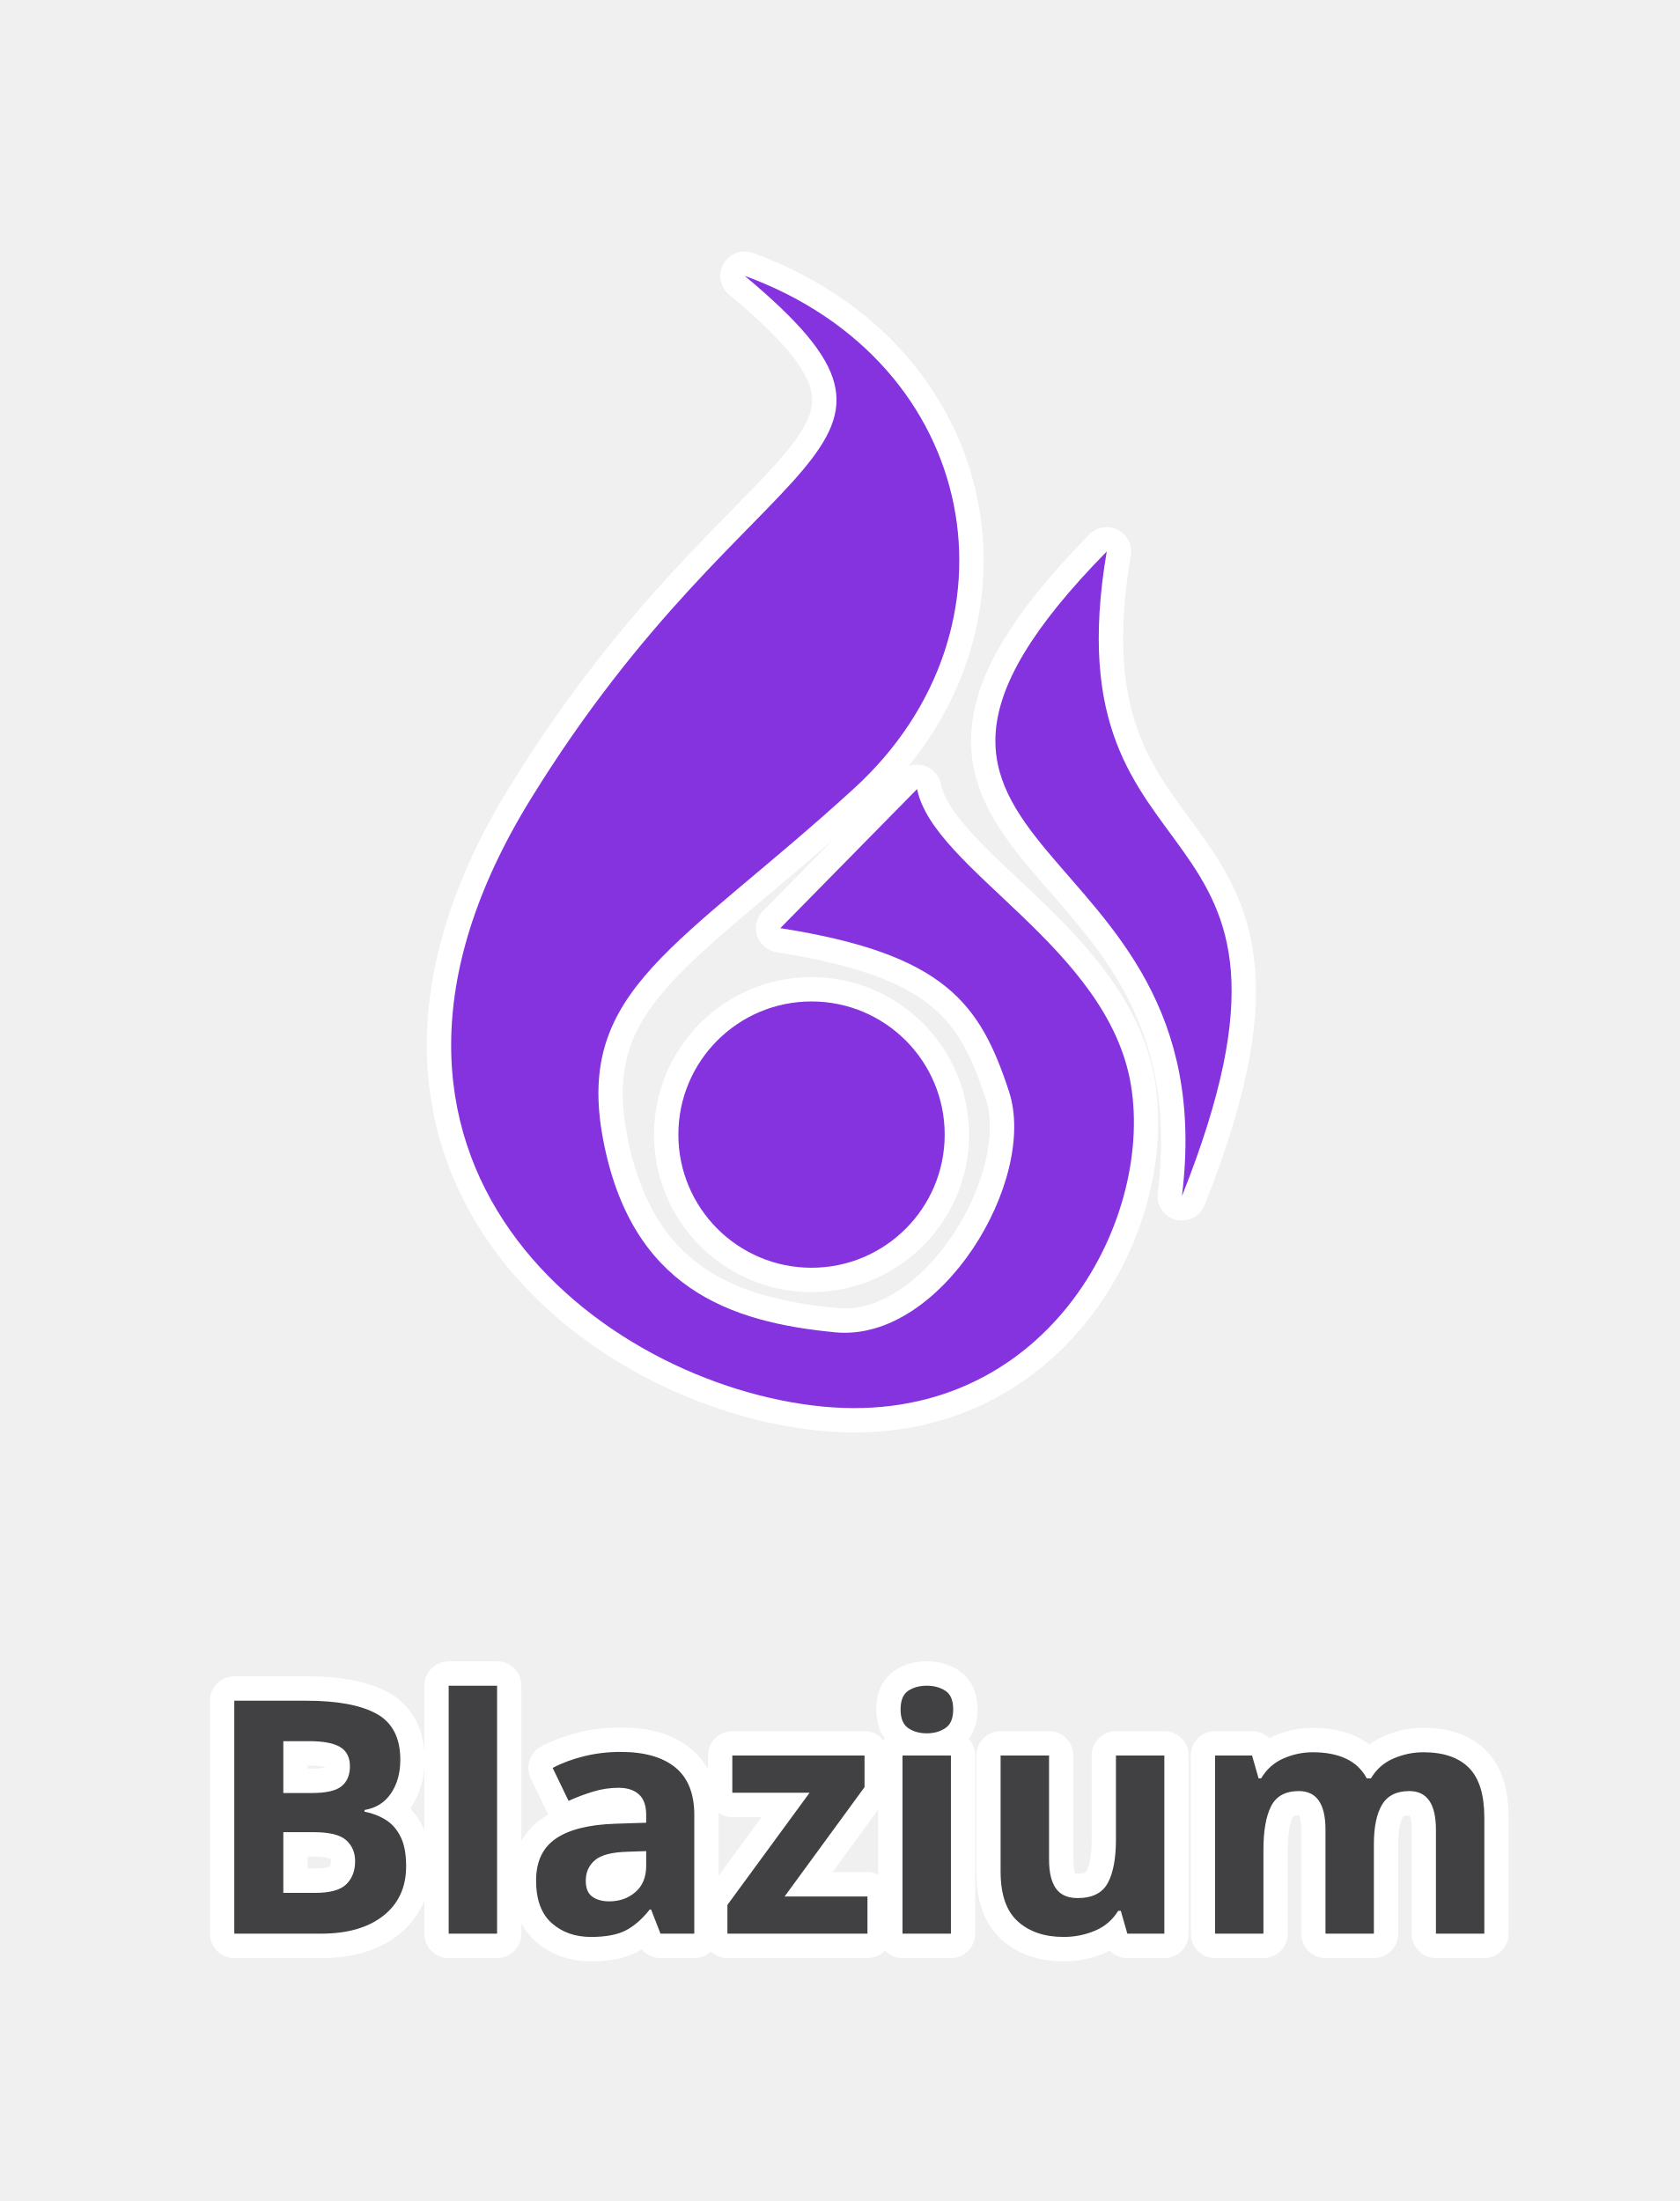
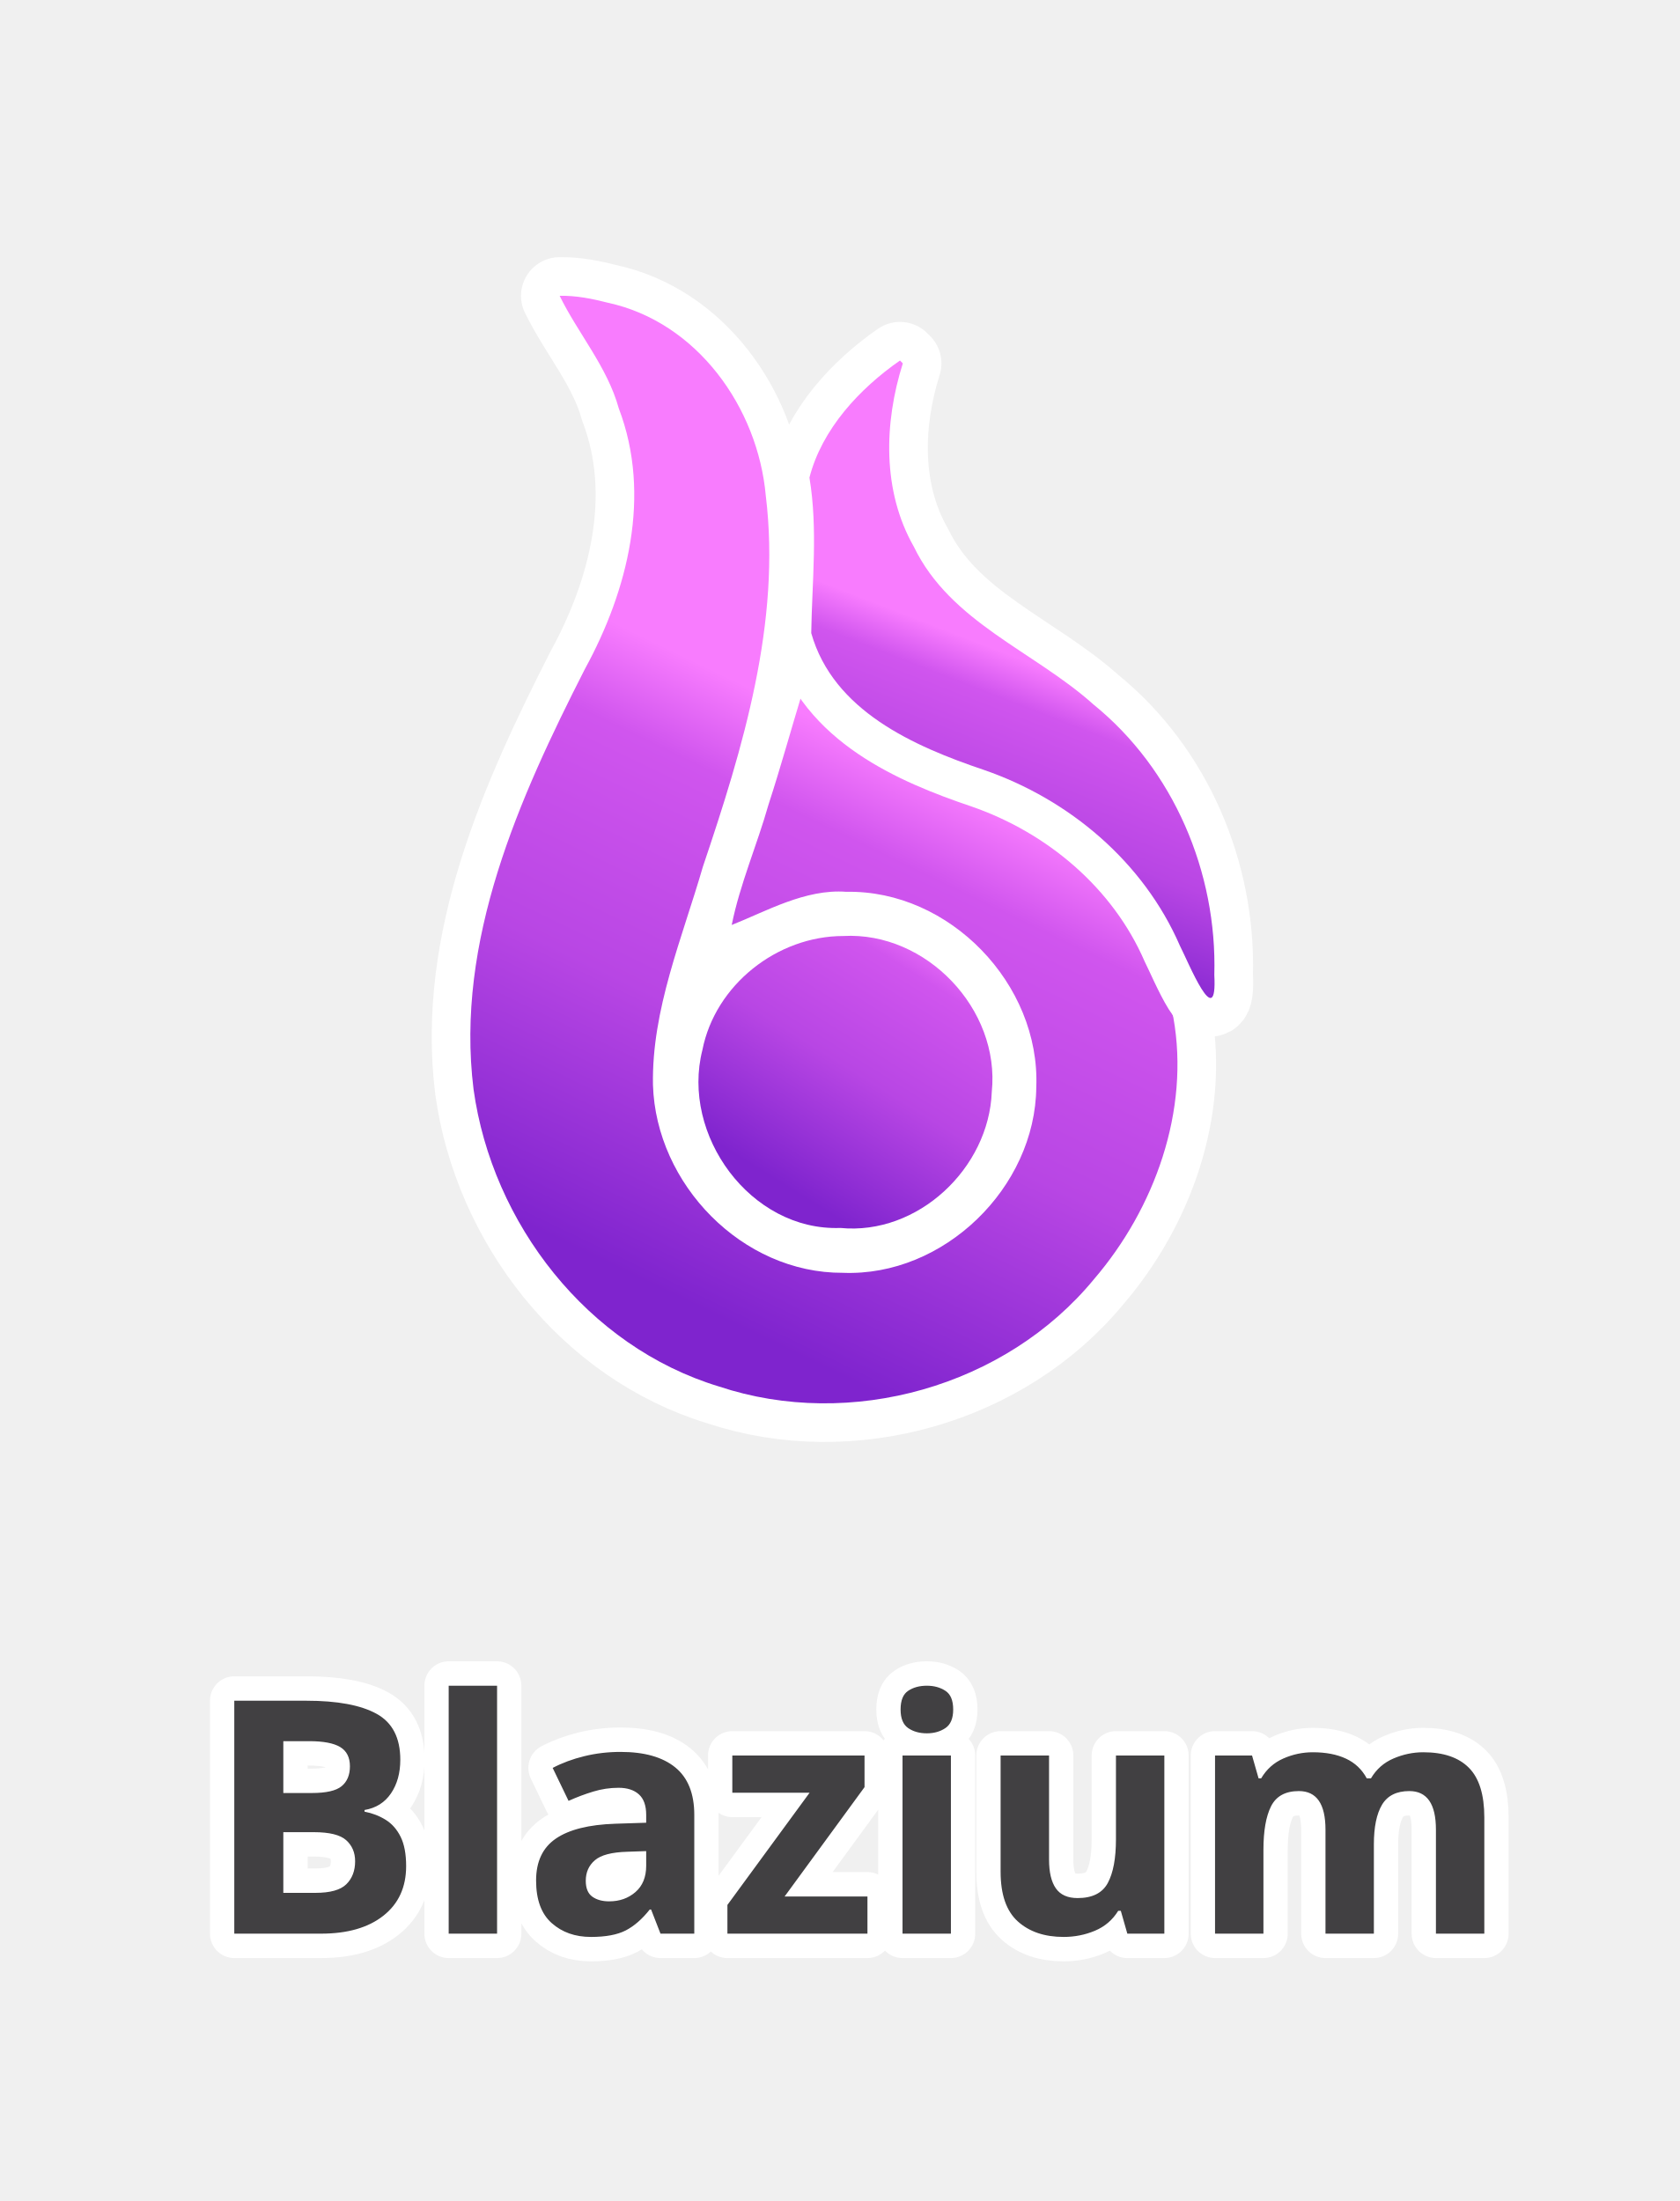
- <svg xmlns="http://www.w3.org/2000/svg" width="2000" height="2621.254" viewBox="0 0 529.167 693.54" version="1.1" id="svg1" xml:space="preserve">
-   <defs id="defs1" />
+ <svg xmlns="http://www.w3.org/2000/svg" xmlns:xlink="http://www.w3.org/1999/xlink" width="2000" height="2621.254" viewBox="0 0 529.167 693.54" version="1.1" id="svg1" xml:space="preserve">
+   <defs id="defs1">
+     <linearGradient xlink:href="#c" id="g" x1="635.831" x2="721.822" y1="589.778" y2="368.408" gradientUnits="userSpaceOnUse" gradientTransform="matrix(0.3801701,0,0,0.3801701,68.29968,75.792)" />
+     <linearGradient id="c">
+       <stop offset=".045" stop-color="#7f24ce" id="stop1" />
+       <stop offset=".468" stop-color="#b846e4" id="stop2" />
+       <stop offset=".848" stop-color="#d055ee" id="stop3" />
+       <stop offset="1" stop-color="#f87cfe" id="stop4" />
+     </linearGradient>
+     <linearGradient xlink:href="#b" id="f" x1="269.585" x2="488.27" y1="847.204" y2="393.079" gradientUnits="userSpaceOnUse" gradientTransform="matrix(0.3801701,0,0,0.3801701,68.29968,75.792)" />
+     <linearGradient id="b">
+       <stop offset=".045" stop-color="#7f24ce" id="stop5" />
+       <stop offset=".478" stop-color="#b846e4" id="stop6" />
+       <stop offset=".848" stop-color="#d055ee" id="stop7" />
+       <stop offset="1" stop-color="#f87cfe" id="stop8" />
+     </linearGradient>
+     <linearGradient xlink:href="#a" id="e" x1="496.519" x2="635.831" y1="813.477" y2="589.778" gradientUnits="userSpaceOnUse" gradientTransform="matrix(0.3801701,0,0,0.3801701,68.29968,75.792)" />
+     <linearGradient id="a">
+       <stop offset=".045" stop-color="#7f24ce" id="stop9" />
+       <stop offset=".468" stop-color="#b846e4" id="stop10" />
+       <stop offset=".825" stop-color="#d055ee" id="stop11" />
+       <stop offset="1" stop-color="#f87cfe" id="stop12" />
+     </linearGradient>
+   </defs>
  <g id="layer1" style="stroke:#000080;stroke-linejoin:round;stroke-width:26.458;stroke-dasharray:none;paint-order:stroke fill markers">
-     <path fill="#8533df" d="m 234.62,86.918 c 74.737,27.247 89.453,111.286 34.448,161.529 -55.005,50.243 -87.927,63.128 -79.107,110.286 8.82,47.158 39.915,57.928 73.247,61.086 33.332,3.159 63.814,-48.014 54.702,-75.856 -9.112,-27.842 -20.207,-43.357 -72.06,-51.502 l 43.098,-43.835 c 5.037,25.43 60.149,49.754 67.368,93.245 7.219,43.492 -27.351,108.028 -97.052,101.345 C 189.563,436.533 96.996,365.752 167.154,251.863 237.313,137.973 303.21,144.101 234.62,86.918 Z m 114.077,86.853 c -18.787,110.636 75.292,73.711 23.683,203.143 14.623,-117.664 -120.197,-104.821 -23.683,-203.143 z m -93.011,141.787 a 41.955,41.955 0 0 1 41.955,41.955 41.955,41.955 0 0 1 -41.955,41.957 41.955,41.955 0 0 1 -41.955,-41.957 41.955,41.955 0 0 1 41.955,-41.955 z" id="path1" style="stroke-width:15.346;stroke:#ffffff;stroke-linejoin:round;stroke-dasharray:none;paint-order:stroke fill markers" />
    <text xml:space="preserve" style="font-style:normal;font-variant:normal;font-weight:bold;font-stretch:normal;font-size:102.582px;font-family:'Inter Alia';-inkscape-font-specification:'Inter Alia, Bold';font-variant-ligatures:normal;font-variant-caps:normal;font-variant-numeric:normal;font-variant-east-asian:normal;text-align:start;writing-mode:lr-tb;direction:ltr;text-anchor:start;fill:#414042;fill-opacity:1;stroke:#ffffff;stroke-width:15.346;stroke-linejoin:round;stroke-dasharray:none;paint-order:stroke fill markers" x="64.747" y="607.943" id="text1" transform="scale(0.9977718,1.002233)">
      <tspan id="tspan1" style="font-style:normal;font-variant:normal;font-weight:bold;font-stretch:normal;font-size:102.582px;font-family:'Inter Alia';-inkscape-font-specification:'Inter Alia, Bold';font-variant-ligatures:normal;font-variant-caps:normal;font-variant-numeric:normal;font-variant-east-asian:normal;stroke-width:15.346;stroke-dasharray:none;stroke:#ffffff;stroke-linejoin:round;paint-order:stroke fill markers" x="64.747" y="607.943">Blazium</tspan>
    </text>
+     <path fill="url(#e)" stroke="#ffffff" stroke-linecap="round" stroke-linejoin="round" stroke-width="24.331" d="m 265.687,294.938 c 26.125,-1.437 49.469,23.047 46.793,49.078 -0.898,24.102 -23.295,45.291 -47.703,42.915 -28.349,1.041 -50.29,-29.377 -43.476,-56.077 4.05,-20.546 23.595,-35.909 44.386,-35.915 z" paint-order="markers stroke fill" style="mix-blend-mode:normal;fill:url(#e)" id="path12" />
+     <path fill="url(#f)" stroke="#ffffff" stroke-linecap="round" stroke-linejoin="round" stroke-width="24.331" d="m 176.324,93.203 c 5.71,11.735 15.032,22.406 18.642,35.503 10.409,27.285 2.855,57.368 -10.689,82.107 -20.746,40.737 -40.88,85.656 -35.076,132.447 5.862,42.269 35.906,81.056 77.259,93.605 41.51,13.856 90.413,0.054 118.244,-33.82 19.096,-22.262 30.217,-53.104 24.984,-82.415 -7.961,-32.591 -33.358,-59.713 -65.479,-69.528 -19.463,-6.503 -38.651,-16.228 -51.482,-32.702 -3.193,10.479 -6.819,23.538 -10.627,35.235 -3.594,12.667 -8.971,24.959 -11.562,37.824 10.657,-4.191 23.162,-11.427 36.089,-10.45 32.538,-0.631 61.153,29.092 59.869,61.526 -0.262,31.673 -29.133,59.8 -60.953,58.53 -31.699,0.143 -58.867,-27.914 -59.816,-59.217 -0.434,-23.754 9.22,-46.251 15.731,-68.754 12.605,-37.359 24.69,-77.024 19.817,-116.875 -2.481,-27.811 -21.673,-54.774 -49.804,-60.837 -4.943,-1.274 -10.02,-2.278 -15.148,-2.178 z" paint-order="markers stroke fill" style="mix-blend-mode:normal;fill:url(#f)" id="path13" />
+     <path fill="url(#g)" stroke="#ffffff" stroke-linecap="round" stroke-linejoin="round" stroke-width="24.331" d="m 283.553,113.601 c -12.75,8.855 -24.595,21.612 -28.526,36.894 2.705,16.227 0.812,32.799 0.567,48.998 6.941,24.486 32.301,35.653 54.391,43.105 26.933,9.293 50.291,29.008 61.749,55.375 2.673,5.209 11.863,27.947 10.855,9.225 0.916,-32.297 -12.82,-64.764 -38.104,-85.243 -18.668,-16.762 -45.04,-25.826 -56.575,-49.707 -9.989,-17.522 -9.397,-38.996 -3.462,-57.752 l -0.448,-0.448 z" paint-order="markers stroke fill" style="mix-blend-mode:normal;fill:url(#g)" id="path14" />
  </g>
</svg>
